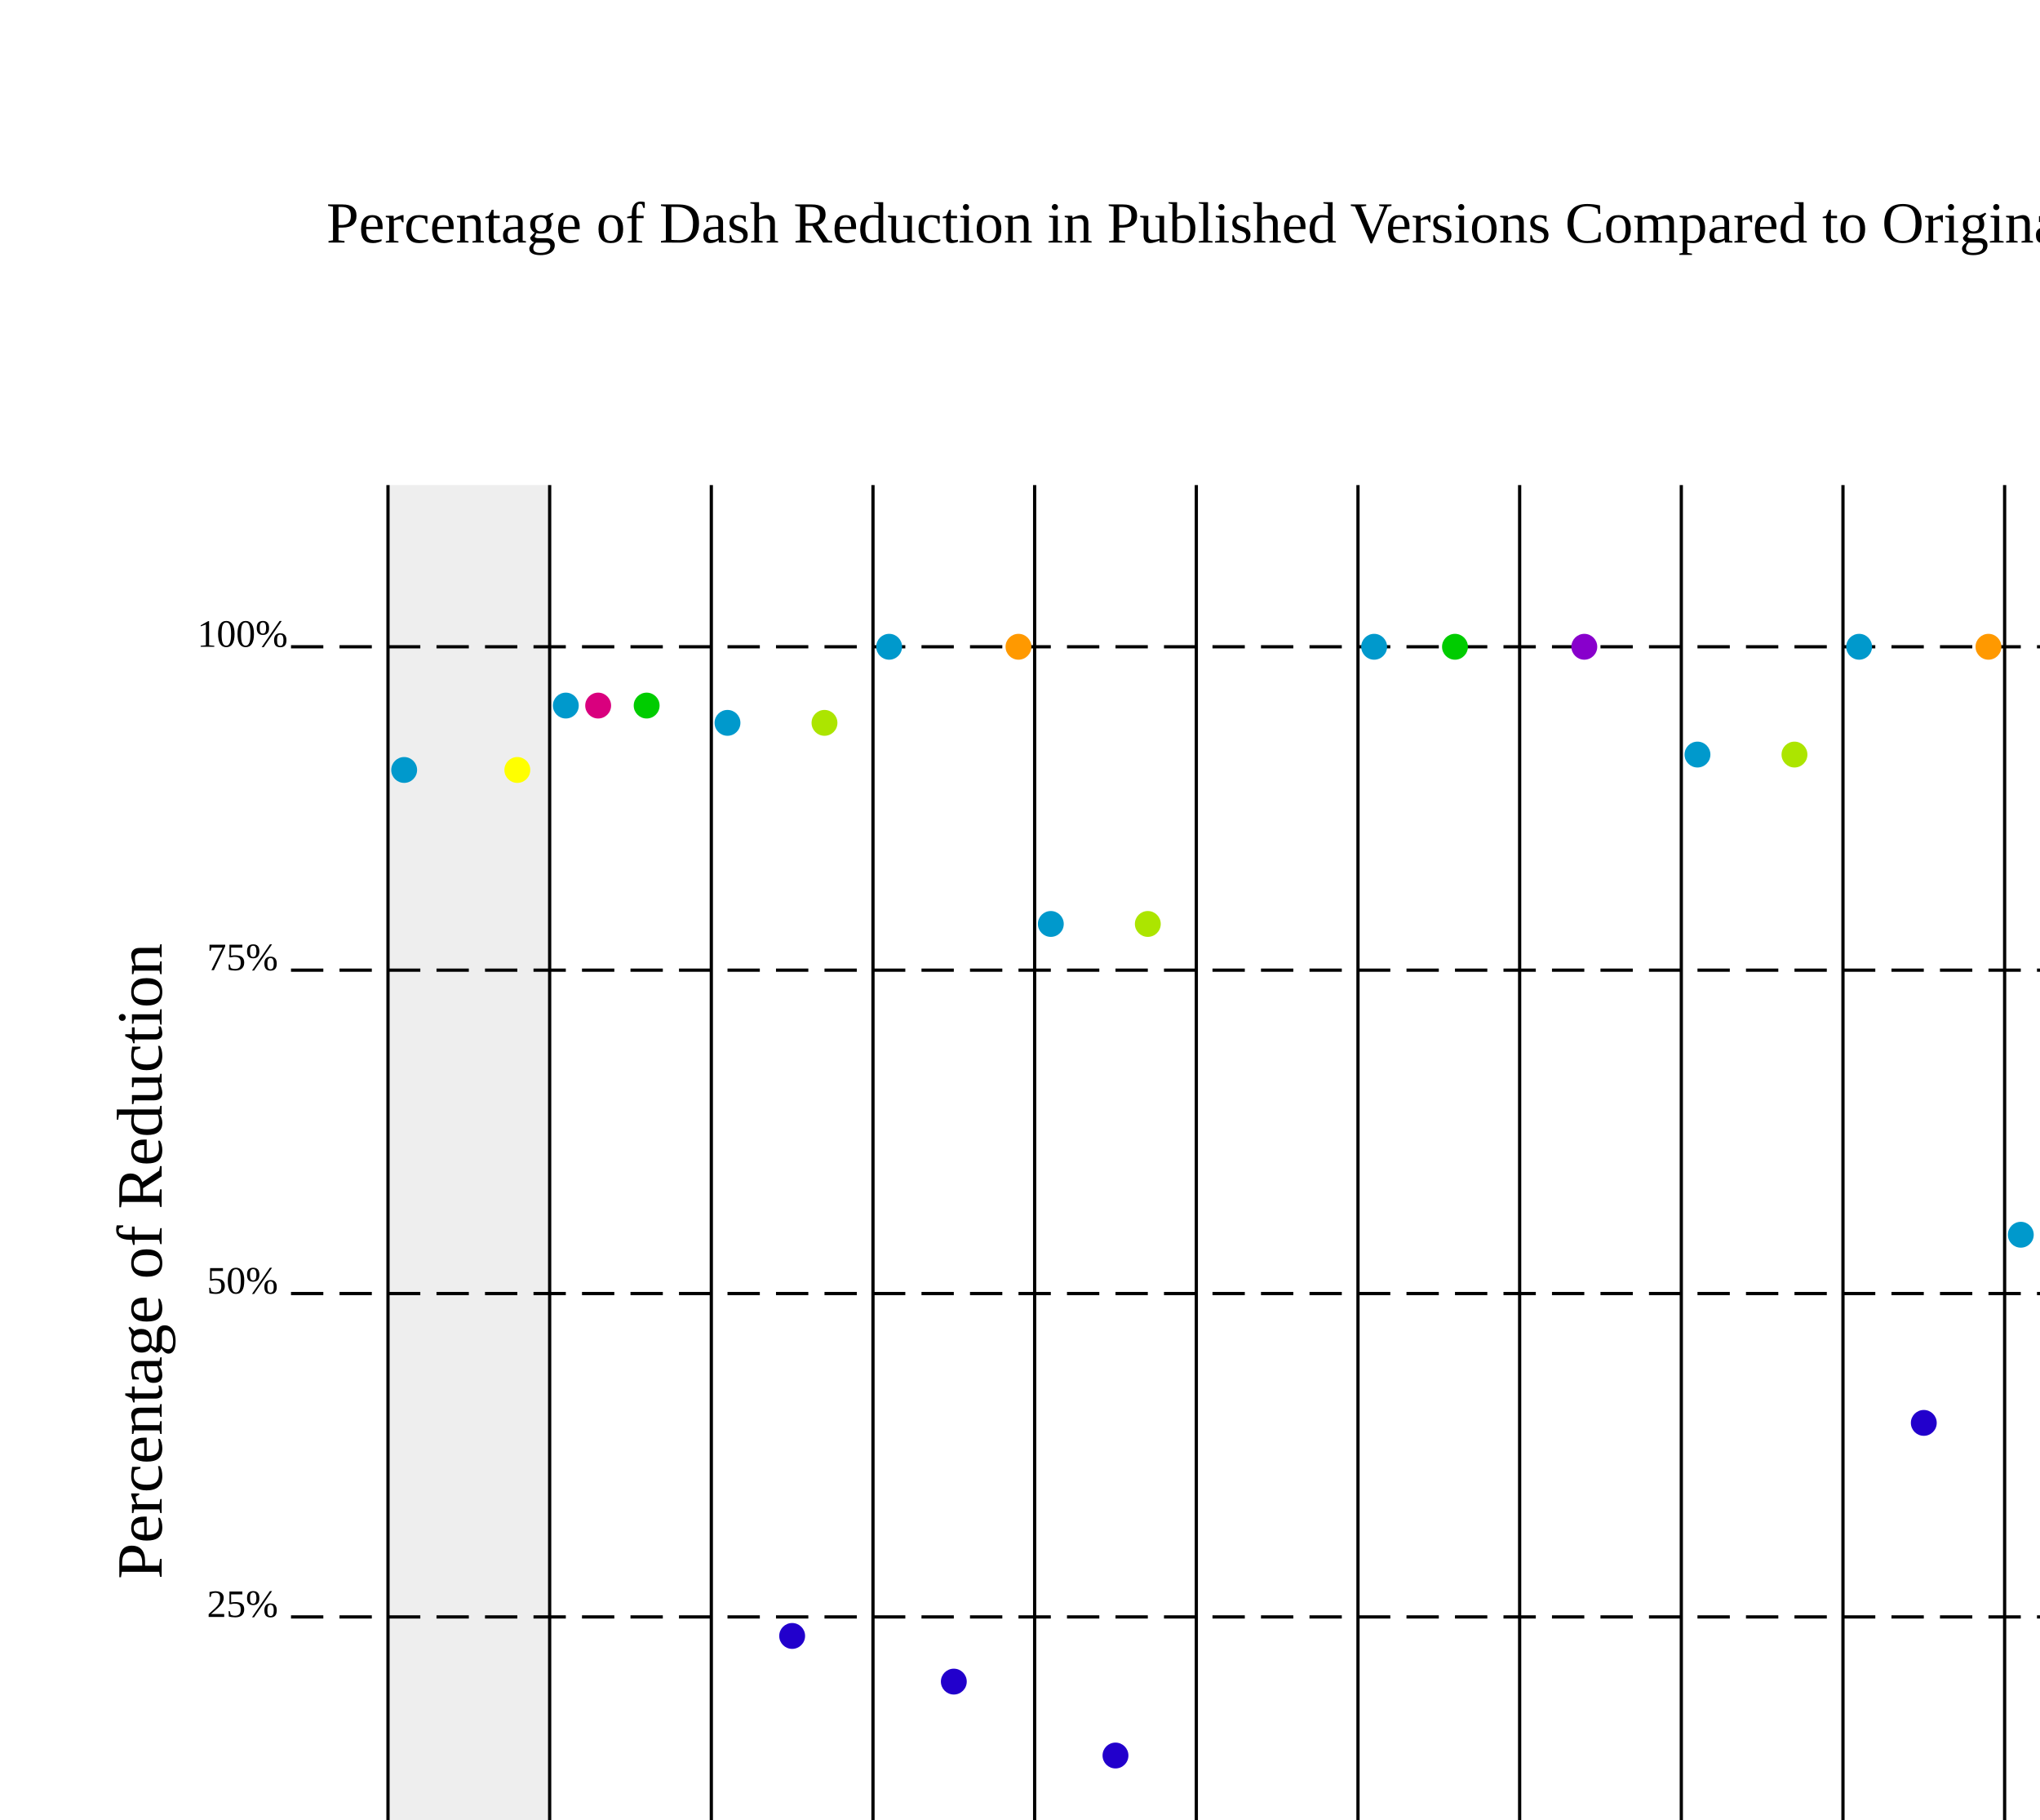
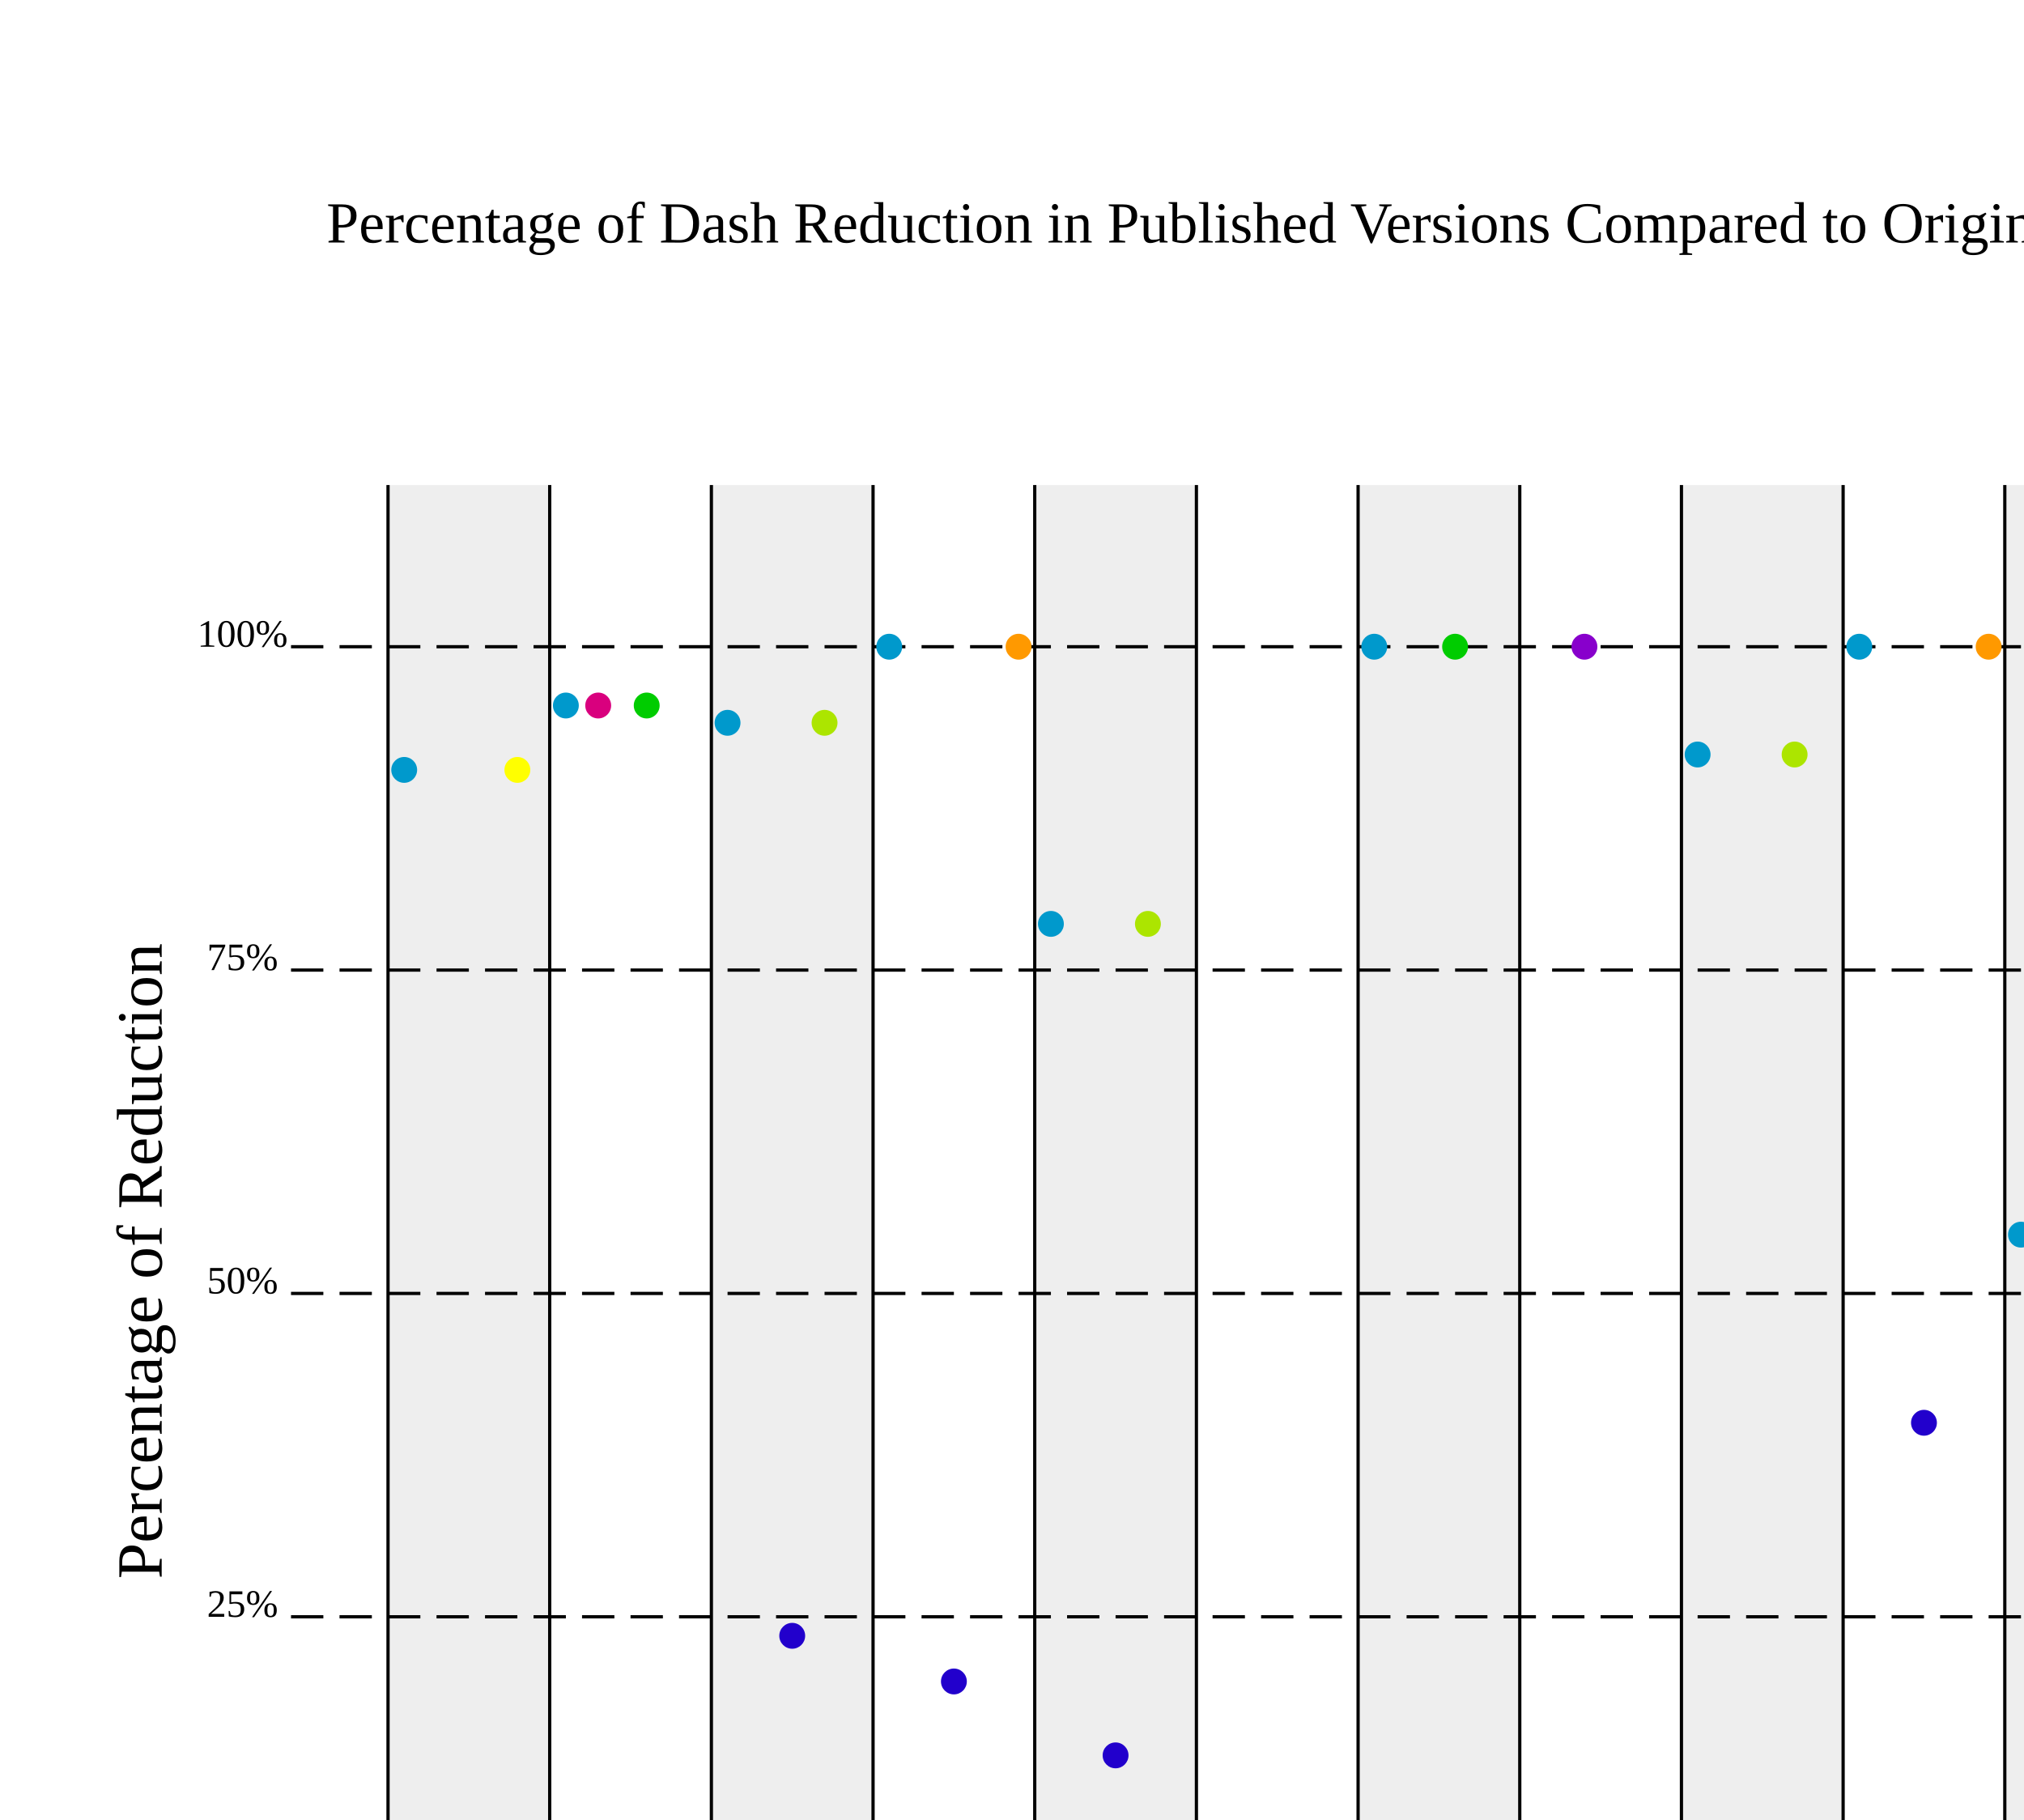
<svg xmlns="http://www.w3.org/2000/svg" width="100%" height="100%">
  <g transform="translate(100, 600)">
    <g id="baseStuff">
      <line x1="45" x2="45" y1="0" y2="-450" stroke="#EEEEEE" stroke-width="50" />
-       <line x1="-1" x2="550" y1="0" y2="0" stroke="black" stroke-width="1" />
-       <line x1="-1" x2="550" y1="0" y2="0" stroke="black" stroke-width="1" />
-       <line x1="-1" x2="550" y1="0" y2="0" stroke="black" stroke-width="1" />
-       <line x1="-1" x2="550" y1="0" y2="0" stroke="black" stroke-width="1" />
+       <line x1="145" x2="145" y1="0" y2="-450" stroke="#EEEEEE" stroke-width="50" />
+       <line x1="245" x2="245" y1="0" y2="-450" stroke="#EEEEEE" stroke-width="50" />
+       <line x1="345" x2="345" y1="0" y2="-450" stroke="#EEEEEE" stroke-width="50" />
+       <line x1="445" x2="445" y1="0" y2="-450" stroke="#EEEEEE" stroke-width="50" />
+       <line x1="535" x2="535" y1="0" y2="-450" stroke="#EEEEEE" stroke-width="30" />
      <text x="275" y="-525" text-anchor="middle" font-size="18px">Percentage of Dash Reduction in Published Versions Compared to Originals</text>
      <line x1="-1" x2="550" y1="0" y2="0" stroke="black" stroke-width="1" />
      <text x="-25" y="-100" text-anchor="middle">25%</text>
      <line x1="-10" x2="550" y1="-100" y2="-100" style="stroke: black; fill:none; stroke-width: 1px; stroke-dasharray: 10 5" />
      <text x="-25" y="-200" text-anchor="middle">50%</text>
      <line x1="-10" x2="550" y1="-200" y2="-200" style="stroke: black; fill:none; stroke-width: 1px; stroke-dasharray: 10 5" />
      <text x="-25" y="-300" text-anchor="middle">75%</text>
      <line x1="-10" x2="550" y1="-300" y2="-300" style="stroke: black; fill:none; stroke-width: 1px; stroke-dasharray: 10 5" />
      <text x="-25" y="-400" text-anchor="middle">100%</text>
      <line x1="-10" x2="550" y1="-400" y2="-400" style="stroke: black; fill:none; stroke-width: 1px; stroke-dasharray: 10 5" />
      <text x="210" y="-50" transform="rotate(-90)" text-anchor="middle" font-size="20px">Percentage of Reduction</text>
      <line x1="20" x2="20" y1="10" y2="-450" stroke="black" stroke-width="1" />
-       <text x="50" y="25" text-anchor="middle" font-size="10px">Poem 1</text>
-       <line x1="50" x2="50" y1="10" y2="-10" stroke="black" stroke-width="1" />
+       <text x="45" y="25" text-anchor="middle" font-size="10px">Poem 1</text>
      <line x1="70" x2="70" y1="10" y2="-450" stroke="black" stroke-width="1" />
-       <text x="100" y="25" text-anchor="middle" font-size="10px">Poem 2</text>
-       <line x1="100" x2="100" y1="10" y2="-10" stroke="black" stroke-width="1" />
+       <text x="95" y="25" text-anchor="middle" font-size="10px">Poem 2</text>
      <line x1="120" x2="120" y1="10" y2="-450" stroke="black" stroke-width="1" />
-       <text x="150" y="25" text-anchor="middle" font-size="10px">Poem 3</text>
-       <line x1="150" x2="150" y1="10" y2="-10" stroke="black" stroke-width="1" />
+       <text x="145" y="25" text-anchor="middle" font-size="10px">Poem 3</text>
      <line x1="170" x2="170" y1="10" y2="-450" stroke="black" stroke-width="1" />
-       <text x="200" y="25" text-anchor="middle" font-size="10px">Poem 4</text>
-       <line x1="200" x2="200" y1="10" y2="-10" stroke="black" stroke-width="1" />
+       <text x="195" y="25" text-anchor="middle" font-size="10px">Poem 4</text>
      <line x1="220" x2="220" y1="10" y2="-450" stroke="black" stroke-width="1" />
-       <text x="250" y="25" text-anchor="middle" font-size="10px">Poem 5</text>
-       <line x1="250" x2="250" y1="10" y2="-10" stroke="black" stroke-width="1" />
+       <text x="245" y="25" text-anchor="middle" font-size="10px">Poem 5</text>
      <line x1="270" x2="270" y1="10" y2="-450" stroke="black" stroke-width="1" />
-       <text x="300" y="25" text-anchor="middle" font-size="10px">Poem 6</text>
-       <line x1="300" x2="300" y1="10" y2="-10" stroke="black" stroke-width="1" />
+       <text x="295" y="25" text-anchor="middle" font-size="10px">Poem 6</text>
      <line x1="320" x2="320" y1="10" y2="-450" stroke="black" stroke-width="1" />
-       <text x="350" y="25" text-anchor="middle" font-size="10px">Poem 7</text>
-       <line x1="350" x2="350" y1="10" y2="-10" stroke="black" stroke-width="1" />
+       <text x="345" y="25" text-anchor="middle" font-size="10px">Poem 7</text>
      <line x1="370" x2="370" y1="10" y2="-450" stroke="black" stroke-width="1" />
-       <text x="400" y="25" text-anchor="middle" font-size="10px">Poem 8</text>
-       <line x1="400" x2="400" y1="10" y2="-10" stroke="black" stroke-width="1" />
+       <text x="395" y="25" text-anchor="middle" font-size="10px">Poem 8</text>
      <line x1="420" x2="420" y1="10" y2="-450" stroke="black" stroke-width="1" />
-       <text x="450" y="25" text-anchor="middle" font-size="10px">Poem 9</text>
-       <line x1="450" x2="450" y1="10" y2="-10" stroke="black" stroke-width="1" />
+       <text x="445" y="25" text-anchor="middle" font-size="10px">Poem 9</text>
      <line x1="470" x2="470" y1="10" y2="-450" stroke="black" stroke-width="1" />
-       <text x="500" y="25" text-anchor="middle" font-size="10px">Poem 10</text>
-       <line x1="500" x2="500" y1="10" y2="-10" stroke="black" stroke-width="1" />
+       <text x="495" y="25" text-anchor="middle" font-size="10px">Poem 10</text>
      <line x1="520" x2="520" y1="10" y2="-450" stroke="black" stroke-width="1" />
-       <text x="550" y="25" text-anchor="middle" font-size="10px">Poem 11</text>
-       <line x1="550" x2="550" y1="10" y2="-10" stroke="black" stroke-width="1" />
+       <text x="545" y="25" text-anchor="middle" font-size="10px">Poem 11</text>
+       <line x1="550" x2="550" y1="10" y2="-450" stroke="black" stroke-width="1" />
    </g>
    <g id="dots">
      <circle cx="25" cy="-361.905" r="4" fill="#0099CC" />
      <circle cx="45" cy="--57.143" r="4" fill="#2200CC" />
      <circle cx="60" cy="-361.905" r="4" fill="#FFFF00" />
      <circle cx="75" cy="-381.818" r="4" fill="#0099CC" />
      <circle cx="85" cy="-381.818" r="4" fill="#D9007E" />
      <circle cx="95" cy="-0" r="4" fill="#2200CC" />
      <circle cx="100" cy="-381.818" r="4" fill="#00CC00" />
      <circle cx="125" cy="-376.471" r="4" fill="#0099CC" />
      <circle cx="145" cy="-94.118" r="4" fill="#2200CC" />
      <circle cx="155" cy="-376.471" r="4" fill="#ACE500" />
      <circle cx="175" cy="-400" r="4" fill="#0099CC" />
      <circle cx="195" cy="-80" r="4" fill="#2200CC" />
      <circle cx="215" cy="-400" r="4" fill="#FF9900" />
      <circle cx="225" cy="-314.286" r="4" fill="#0099CC" />
      <circle cx="245" cy="-57.143" r="4" fill="#2200CC" />
      <circle cx="255" cy="-314.286" r="4" fill="#ACE500" />
      <circle cx="295" cy="-32" r="4" fill="#2200CC" />
      <circle cx="325" cy="-400" r="4" fill="#0099CC" />
      <circle cx="345" cy="-0" r="4" fill="#2200CC" />
      <circle cx="350" cy="-400" r="4" fill="#00CC00" />
      <circle cx="390" cy="-400" r="4" fill="#8800CC" />
      <circle cx="425" cy="-366.667" r="4" fill="#0099CC" />
      <circle cx="445" cy="-0" r="4" fill="#2200CC" />
      <circle cx="455" cy="-366.667" r="4" fill="#ACE500" />
      <circle cx="475" cy="-400" r="4" fill="#0099CC" />
      <circle cx="495" cy="-160" r="4" fill="#2200CC" />
      <circle cx="515" cy="-400" r="4" fill="#FF9900" />
      <circle cx="525" cy="-218.182" r="4" fill="#0099CC" />
      <circle cx="530" cy="--36.364" r="4" fill="#ec008c" />
    </g>
  </g>
</svg>
